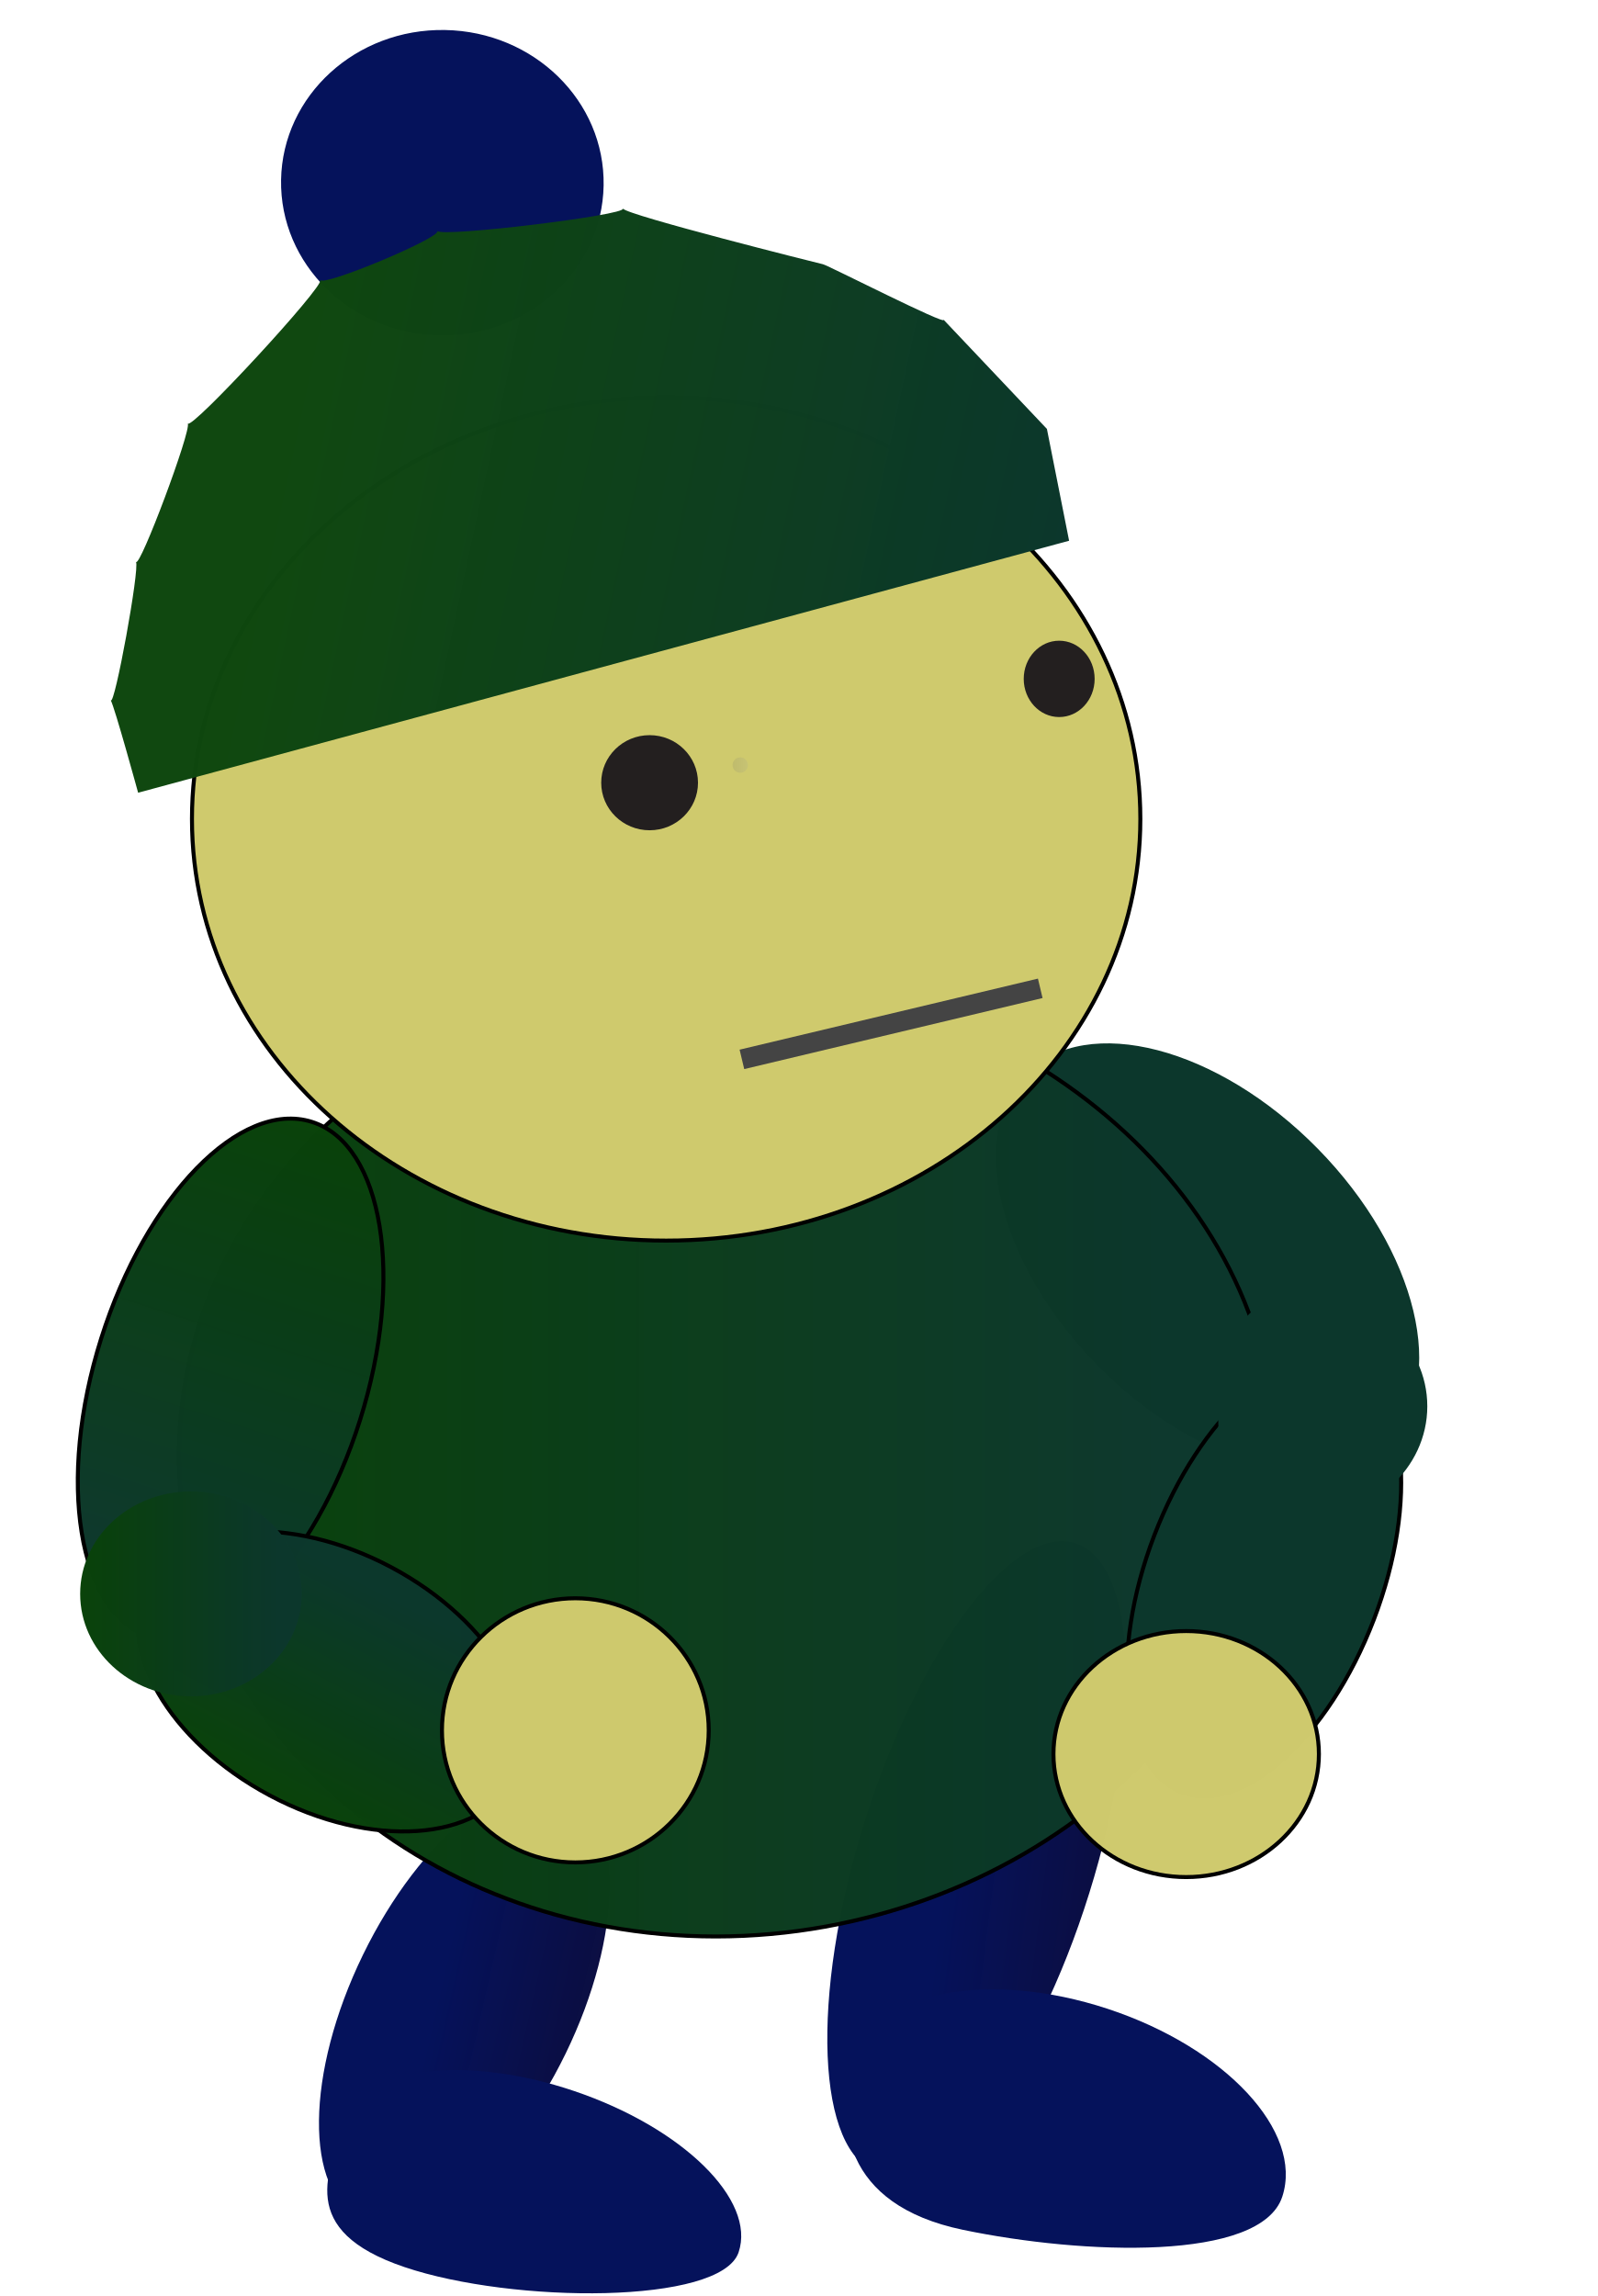
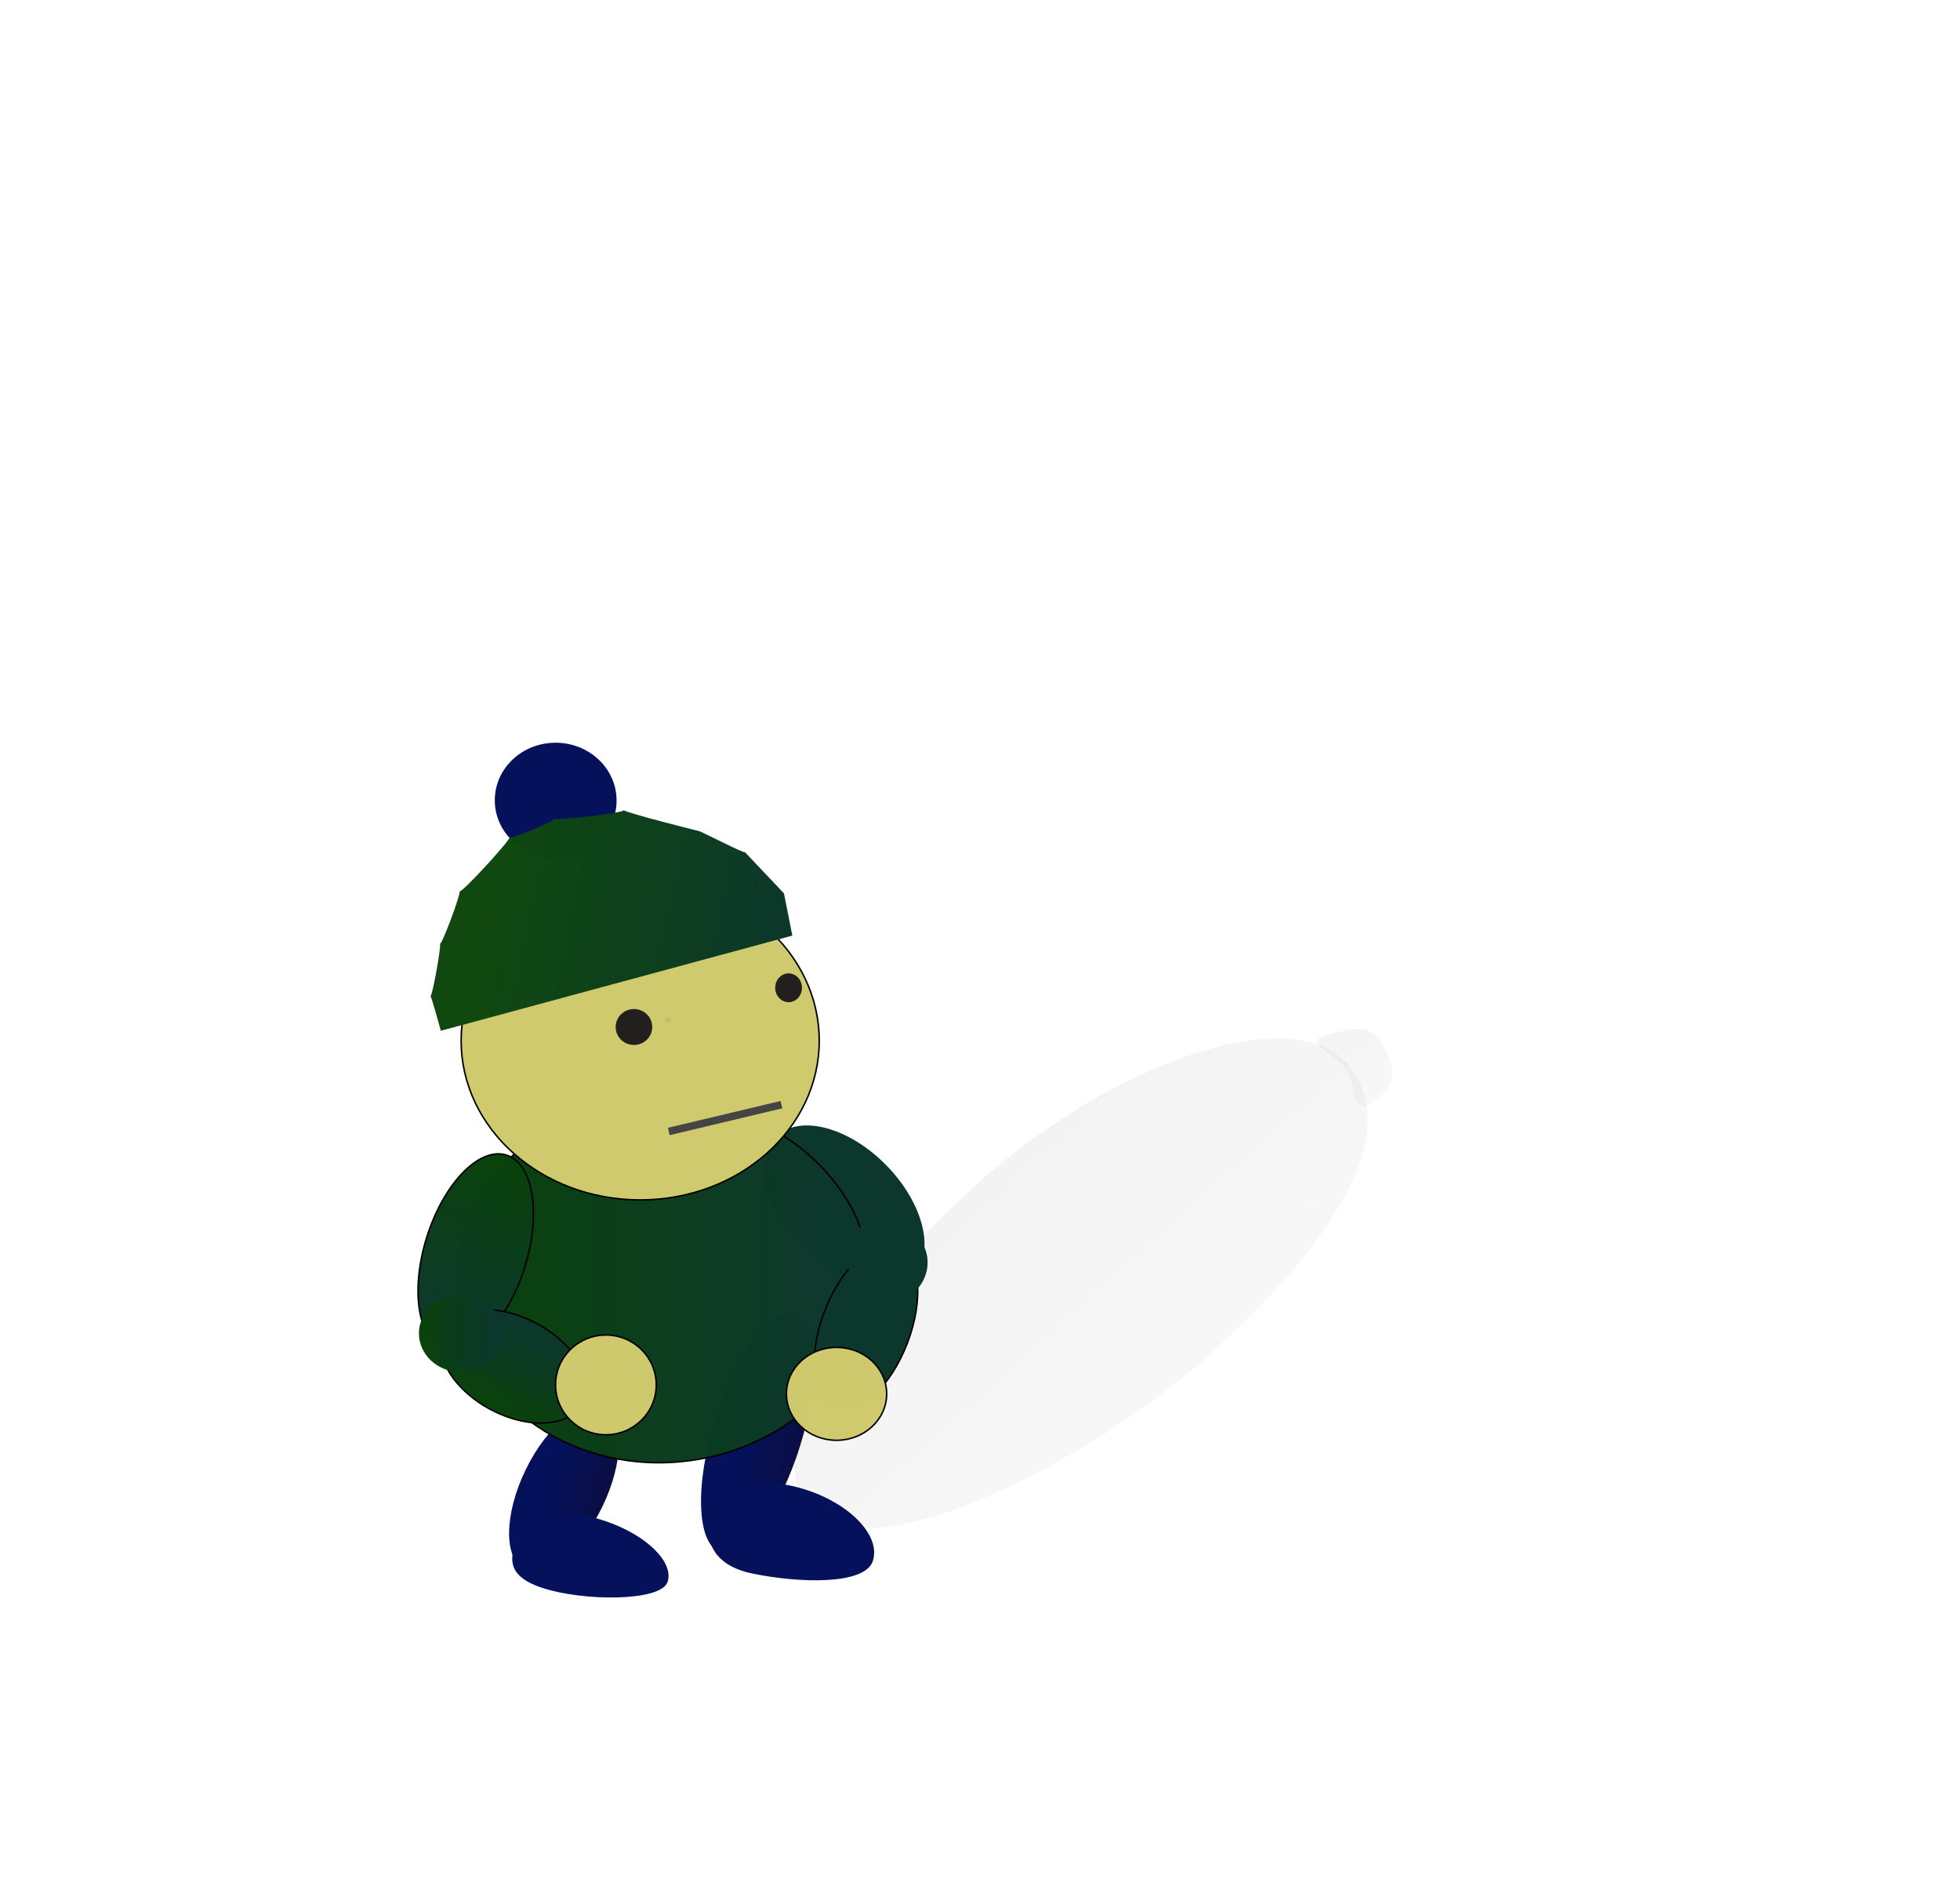
- <svg xmlns="http://www.w3.org/2000/svg" width="80" height="115">
+ <svg xmlns="http://www.w3.org/2000/svg" viewBox="0 0 260 251">
  <g id="Layer_1">
+     <path stroke="url(#svg_56)" fill="url(#svg_55)" opacity="undefined" d="m141.297,216.505c-10.979,0 -17.17,-21.14 -17.17,-45.136c0,-23.996 9.947,-47.253 20.926,-47.253c10.979,0 16.548,14.576 16.548,38.572c0,23.996 -9.325,53.818 -20.304,53.818l0,-0l0,0z" id="svg_51" stroke-opacity="0.14" fill-opacity="0.08" stroke-width="0" transform="rotate(47.7752 142.864 170.31)" />
+     <ellipse stroke="#000" fill="#0C372C" cx="112.037" cy="159.956" id="svg_3" rx="12.92" ry="7.741" stroke-width="0" opacity="NaN" transform="rotate(45.5225 112.037 159.956)" />
+     <ellipse transform="rotate(17.3591 100.481 190.059)" stroke="#000" fill="url(#svg_97)" cx="100.481" cy="190.059" id="svg_14" rx="5.904" ry="16.519" stroke-width="0" />
+     <ellipse transform="rotate(25.9557 74.8135 197.383)" stroke="#000" fill="url(#svg_97)" cx="74.813" cy="197.383" id="svg_11" rx="5.646" ry="11.921" stroke-width="0" />
+     <path stroke="#000" fill="url(#svg_70)" opacity="undefined" d="m87.407,193.992c-14.856,0 -26.889,-10.773 -26.889,-24.072c0,-13.299 12.033,-24.072 26.889,-24.072c14.856,0 28.014,10.773 28.014,24.072c0,13.299 -13.158,24.072 -28.014,24.072z" id="svg_2" stroke-width="0.2" />
+     <ellipse transform="rotate(1.00506 73.7138 106.15)" stroke="#000" fill="#05125b" cx="73.714" cy="106.15" id="svg_6" rx="8.079" ry="7.648" stroke-width="0" />
+     <path stroke="#000" fill="url(#svg_21)" stroke-width="0.2" opacity="undefined" d="m84.923,159.138c-13.122,0 -23.751,-9.452 -23.751,-21.12c0,-11.669 10.629,-21.12 23.751,-21.12c13.122,0 23.751,9.452 23.751,21.12c0,11.669 -10.629,21.12 -23.751,21.12z" id="svg_1" />
+     <path transform="rotate(12.4508 81.7544 124.536)" stroke="#000" fill="url(#svg_82)" opacity="NaN" d="m61.646,141.438l42.813,-22.378l-2.293,-5.23l-6.234,-4.226c0.259,0.281 -6.234,-1.409 -6.494,-1.409c-0.26,0 -10.13,-0.282 -10.389,-0.563c0.259,0.281 -8.572,3.38 -8.831,3.099c0.259,0.281 -4.935,3.944 -5.195,3.662c0.259,0.281 -4.676,8.733 -4.935,8.451c0.259,0.281 -0.78,7.606 -1.039,7.325c0.259,0.281 0.519,7.324 0.26,7.043c0.259,0.281 2.337,4.225 2.337,4.225l0,0l0,0z" id="svg_5" stroke-width="0" />
+     <ellipse stroke="#000000" fill="#231f1f" cx="84.095" cy="136.204" id="svg_8" rx="2.424" ry="2.382" stroke-width="0" />
+     <ellipse fill="#231f1f" cx="104.61" cy="131.003" id="svg_9" rx="1.776" ry="1.912" stroke-width="0" stroke="#000000" />
+     <path transform="rotate(18.7039 78.5402 206.98)" stroke="#000" fill="#05125b" stroke-width="0" opacity="undefined" d="m73.31,212.519c-5.737,0 -5.145,-3.296 -5.145,-6.065c0,-2.769 4.647,-5.013 10.383,-5.013c5.737,0 10.383,2.243 10.383,5.013c0,2.769 -9.885,6.065 -15.622,6.065z" id="svg_12" />
+     <path transform="rotate(18.1936 105.017 203.721)" stroke="#000" fill="#05125b" stroke-width="0" opacity="undefined" d="m101.597,210.07c-6.107,0.687 -7.84,-3.142 -7.84,-6.572c0,-3.43 5.039,-6.208 11.26,-6.208c6.221,0 11.26,2.778 11.26,6.208c0,3.43 -8.574,5.885 -14.68,6.572l0,0z" id="svg_15" />
+     <path stroke="#000" fill="url(#svg_70)" opacity="undefined" d="m63.108,172.88c-7.469,0 -13.519,-3.042 -13.519,-6.797c0,-3.755 6.05,-6.797 13.519,-6.797c7.469,0 13.519,3.042 13.519,6.797c0,3.755 -6.05,6.797 -13.519,6.797z" id="svg_4" stroke-width="0.2" transform="rotate(107.515 63.1083 166.083)" />
+     <ellipse transform="rotate(-61.967 68.1171 181.216)" stroke="#000" fill="url(#svg_70)" stroke-width="0.2" cx="68.117" cy="181.216" id="svg_25" rx="6.474" ry="10.39" opacity="undefined" />
+     <path fill="url(#svg_7)" opacity="undefined" d="m80.375,190.283c-3.691,0 -6.681,-2.96 -6.681,-6.615c0,-3.655 2.99,-6.615 6.681,-6.615c3.691,0 6.681,2.96 6.681,6.615c0,3.655 -2.99,6.615 -6.681,6.615z" id="svg_16" stroke-width="0.2" stroke="#000" />
+     <ellipse stroke="#000" fill="#0C372C" cx="114.869" cy="176.018" id="svg_27" rx="11.516" ry="5.889" stroke-width="0.2" opacity="NaN" transform="rotate(-69.0437 114.869 176.018)" />
+     <path fill="url(#svg_10)" stroke-width="0.2" opacity="undefined" d="m110.971,191.017c-3.673,0 -6.648,-2.757 -6.648,-6.161c0,-3.404 2.975,-6.161 6.648,-6.161c3.673,0 6.648,2.757 6.648,6.161c0,3.404 -2.975,6.161 -6.648,6.161z" id="svg_17" stroke="#000" />
+     <ellipse fill="url(#svg_70)" stroke-width="0" cx="61.121" cy="176.833" id="svg_44" rx="5.549" ry="5.131" opacity="undefined" stroke="#000" />
+     <path stroke="#000" fill="#0C372C" stroke-width="0" opacity="undefined" d="m116.849,173.08c-3.425,0 -4.272,-1.89 -4.272,-5.008c0,-3.119 0.848,-6.281 4.272,-6.281c3.425,0 6.199,2.526 6.199,5.645c0,3.119 -2.774,5.645 -6.199,5.645z" id="svg_45" />
+     <ellipse fill="url(#svg_55)" stroke="url(#svg_56)" stroke-width="0" stroke-opacity="0.14" fill-opacity="0.15" cx="88.634" cy="135.32" id="svg_58" rx="0.385" />
+     <path transform="rotate(56.3166 180.499 140.646)" stroke="url(#svg_56)" fill="url(#svg_55)" fill-opacity="0.07" stroke-width="0" stroke-opacity="0.14" opacity="undefined" d="m180.267,142.935c-2.941,0 -6.329,3.316 -4.929,-0.833c1.4,-4.15 1.988,-4.999 4.929,-4.999c2.941,0 5.805,1.127 5.718,4.999c-0.087,3.872 -2.777,0.833 -5.718,0.833z" id="svg_59" />
    <ellipse fill="#05125b" stroke="#000" stroke-width="0" cx="77.93" cy="0" id="svg_20" />
-     <g id="svg_18">
-       <ellipse transform="rotate(45.5225 60.4795 62.956)" stroke="#000" fill="#0C372C" cx="60.48" cy="62.956" id="svg_3" rx="12.92" ry="7.741" stroke-width="0" opacity="NaN" />
-       <ellipse transform="rotate(17.3591 48.9235 93.059)" stroke="#000" fill="url(#svg_97)" cx="48.924" cy="93.059" id="svg_14" rx="5.904" ry="16.519" stroke-width="0" />
-       <ellipse transform="rotate(25.9557 23.256 100.383)" stroke="#000" fill="url(#svg_97)" cx="23.256" cy="100.383" id="svg_11" rx="5.646" ry="11.921" stroke-width="0" />
-       <path stroke="#000" fill="url(#svg_70)" opacity="undefined" d="m35.849,96.992c-14.856,0 -26.889,-10.773 -26.889,-24.072c0,-13.299 12.033,-24.072 26.889,-24.072c14.856,0 28.014,10.773 28.014,24.072c0,13.299 -13.158,24.072 -28.014,24.072z" id="svg_2" stroke-width="0.2" />
-       <ellipse transform="rotate(1.00506 22.1563 9.15)" stroke="#000" fill="#05125b" cx="22.156" cy="9.15" id="svg_6" rx="8.079" ry="7.648" stroke-width="0" />
-       <path stroke="#000" fill="url(#svg_21)" stroke-width="0.2" opacity="undefined" d="m33.366,62.138c-13.122,0 -23.751,-9.452 -23.751,-21.12c0,-11.669 10.629,-21.12 23.751,-21.12c13.122,0 23.751,9.452 23.751,21.12c0,11.669 -10.629,21.12 -23.751,21.12z" id="svg_1" />
-       <path transform="rotate(12.4508 30.1969 27.536)" stroke="#000" fill="url(#svg_82)" opacity="NaN" d="m10.089,44.438l42.813,-22.378l-2.293,-5.23l-6.234,-4.226c0.259,0.281 -6.234,-1.409 -6.494,-1.409c-0.26,0 -10.13,-0.282 -10.389,-0.563c0.259,0.281 -8.572,3.38 -8.831,3.099c0.259,0.281 -4.935,3.944 -5.195,3.662c0.259,0.281 -4.676,8.733 -4.935,8.451c0.259,0.281 -0.78,7.606 -1.039,7.325c0.259,0.281 0.519,7.324 0.26,7.043c0.259,0.281 2.337,4.225 2.337,4.225l0,0l0,0z" id="svg_5" stroke-width="0" />
-       <ellipse stroke="#000000" fill="#231f1f" cx="32.537" cy="39.204" id="svg_8" rx="2.424" ry="2.382" stroke-width="0" />
-       <ellipse fill="#231f1f" cx="53.052" cy="34.003" id="svg_9" rx="1.776" ry="1.912" stroke-width="0" stroke="#000000" />
-       <path transform="rotate(18.7039 26.9827 109.98)" stroke="#000" fill="#05125b" stroke-width="0" opacity="undefined" d="m21.753,115.519c-5.737,0 -5.145,-3.296 -5.145,-6.065c0,-2.769 4.647,-5.013 10.383,-5.013c5.737,0 10.383,2.243 10.383,5.013c0,2.769 -9.885,6.065 -15.622,6.065z" id="svg_12" />
-       <path transform="rotate(18.1936 53.4595 106.721)" stroke="#000" fill="#05125b" stroke-width="0" opacity="undefined" d="m50.04,113.07c-6.107,0.687 -7.84,-3.142 -7.84,-6.572c0,-3.43 5.039,-6.208 11.26,-6.208c6.221,0 11.26,2.778 11.26,6.208c0,3.43 -8.574,5.885 -14.68,6.572l0,0z" id="svg_15" />
-       <path transform="rotate(107.515 11.5508 69.083)" stroke="#000" fill="url(#svg_70)" opacity="undefined" d="m11.551,75.88c-7.469,0 -13.519,-3.042 -13.519,-6.797c0,-3.755 6.05,-6.797 13.519,-6.797c7.469,0 13.519,3.042 13.519,6.797c0,3.755 -6.05,6.797 -13.519,6.797z" id="svg_4" stroke-width="0.2" />
-       <ellipse transform="rotate(-61.967 16.5596 84.216)" stroke="#000" fill="url(#svg_70)" stroke-width="0.2" cx="16.56" cy="84.216" id="svg_25" rx="6.474" ry="10.39" opacity="undefined" />
-       <path fill="url(#svg_7)" opacity="undefined" d="m28.817,93.283c-3.691,0 -6.681,-2.96 -6.681,-6.615c0,-3.655 2.99,-6.615 6.681,-6.615c3.691,0 6.681,2.96 6.681,6.615c0,3.655 -2.99,6.615 -6.681,6.615z" id="svg_16" stroke-width="0.2" stroke="#000" />
-       <ellipse transform="rotate(-69.0437 63.3115 79.018)" stroke="#000" fill="#0C372C" cx="63.312" cy="79.018" id="svg_27" rx="11.516" ry="5.889" stroke-width="0.2" opacity="NaN" />
-       <path fill="url(#svg_10)" stroke-width="0.2" opacity="undefined" d="m59.413,94.017c-3.673,0 -6.648,-2.757 -6.648,-6.161c0,-3.404 2.975,-6.161 6.648,-6.161c3.673,0 6.648,2.757 6.648,6.161c0,3.404 -2.975,6.161 -6.648,6.161z" id="svg_17" stroke="#000" />
-       <ellipse fill="url(#svg_70)" stroke-width="0" cx="9.564" cy="79.833" id="svg_44" rx="5.549" ry="5.131" opacity="undefined" stroke="#000" />
-       <path stroke="#000" fill="#0C372C" stroke-width="0" opacity="undefined" d="m65.291,76.08c-3.425,0 -4.272,-1.89 -4.272,-5.008c0,-3.119 0.848,-6.281 4.272,-6.281c3.425,0 6.199,2.526 6.199,5.645c0,3.119 -2.774,5.645 -6.199,5.645z" id="svg_45" />
-       <ellipse fill="url(#svg_55)" stroke="url(#svg_56)" stroke-width="0" stroke-opacity="0.14" fill-opacity="0.15" cx="37.077" cy="38.32" id="svg_58" rx="0.385" />
-       <line transform="rotate(-9.64399 44.632 51.281)" id="svg_13" y2="50.779" x2="52.296" y1="51.784" x1="36.968" fill="none" stroke="#444444" />
-     </g>
+     <line id="svg_13" y2="147.779" x2="103.854" y1="148.784" x1="88.525" fill="none" stroke="#444444" transform="rotate(-9.64399 96.1895 148.281)" />
  </g>
  <defs>
    <linearGradient id="svg_55" x1="0" y1="0" x2="1" y2="0">
      <stop stop-color="#686666" offset="0" />
      <stop stop-color="#979999" offset="1" />
    </linearGradient>
    <radialGradient id="svg_56" spreadMethod="pad" r="5.657" cx="0.5" cy="0.5" gradientTransform="rotate(21,0.5,0.5) translate(0.04166667,0) scale(0.9166667,1)">
      <stop stop-color="#ffffff" offset="0" />
      <stop stop-color="#000000" offset="1" />
    </radialGradient>
    <linearGradient id="svg_70" x1="0" y1="0" x2="1" y2="0">
      <stop stop-color="#094209" stop-opacity="0.996" offset="0" />
      <stop stop-color="#0c372c" stop-opacity="0.992" offset="0.891" />
    </linearGradient>
    <linearGradient id="svg_82" x1="0" y1="0" x2="1" y2="0">
      <stop stop-color="#0e470e" stop-opacity="0.992" offset="0.125" />
      <stop stop-color="#0C372C" offset="1" />
    </linearGradient>
    <linearGradient id="svg_97" x1="0.281" y1="0.356" x2="1" y2="0">
      <stop stop-color="#05125b" offset="0.02" />
      <stop stop-color="#0b0b3a" stop-opacity="0.992" offset="0.996" />
      <stop stop-color="#040466" stop-opacity="0.996" offset="1" />
    </linearGradient>
    <linearGradient id="svg_7" x1="0" y1="0" x2="1" y2="0">
      <stop stop-color="#cfca6d" offset="1" stop-opacity="0.996" />
      <stop stop-color="#91910f" offset="1" stop-opacity="0.984" />
    </linearGradient>
    <linearGradient id="svg_10" x1="0" y1="0" x2="1" y2="0">
      <stop stop-color="#cfca6d" offset="1" stop-opacity="0.996" />
      <stop stop-color="#84840e" offset="1" stop-opacity="0.988" />
    </linearGradient>
    <linearGradient id="svg_21" x1="0" y1="0" x2="1" y2="0">
      <stop stop-color="#CFCA6D" offset="1" />
      <stop stop-color="#636309" offset="1" stop-opacity="0.996" />
    </linearGradient>
  </defs>
</svg>
